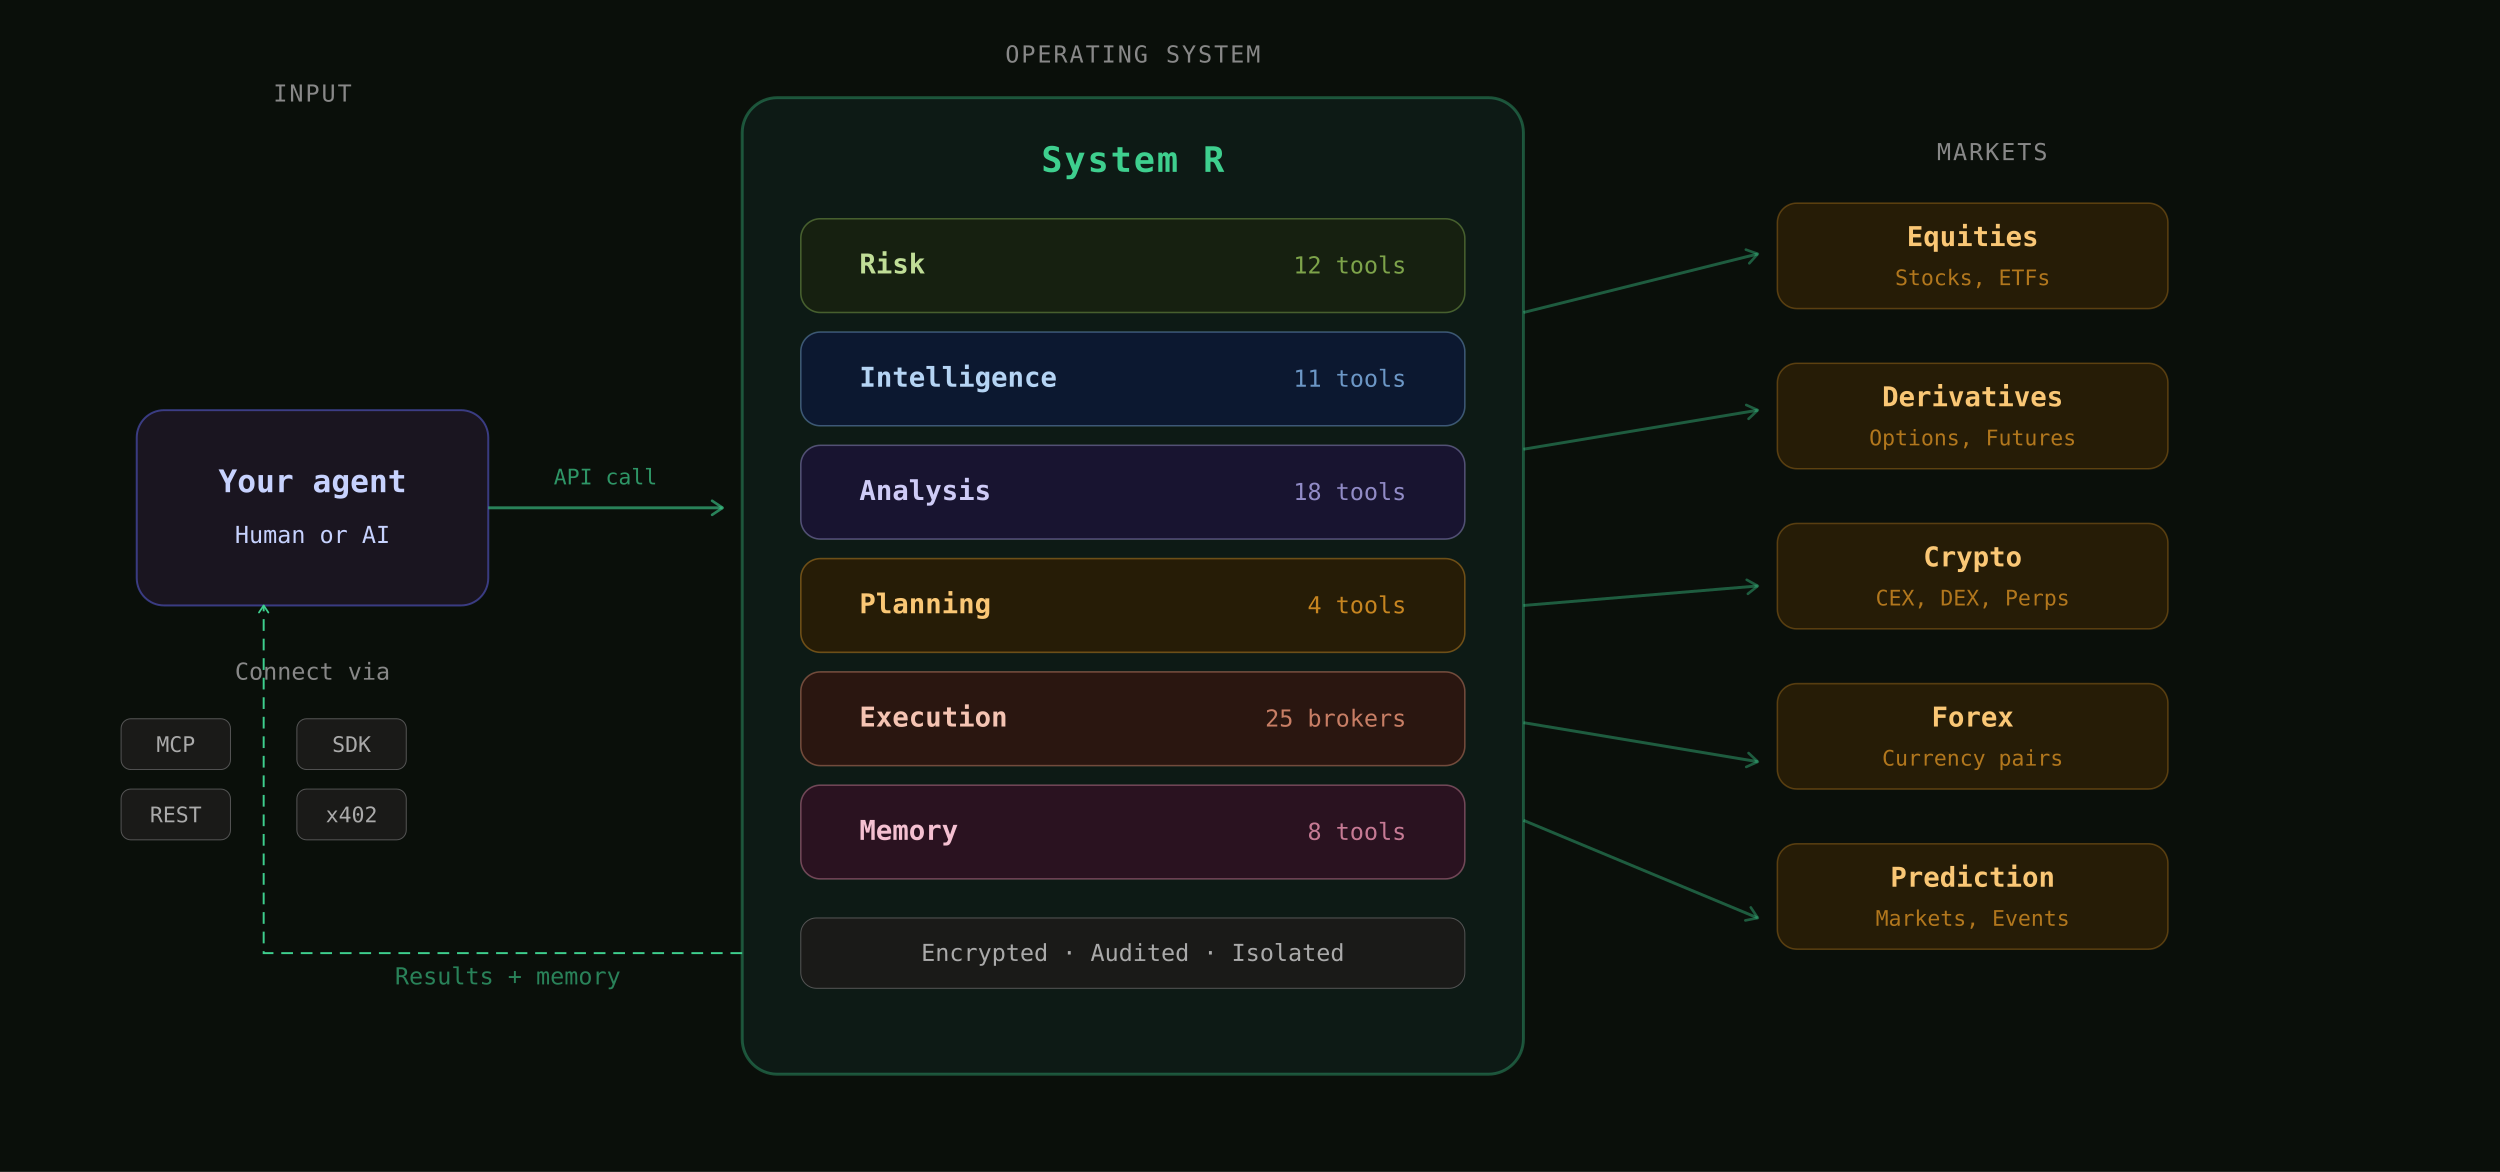
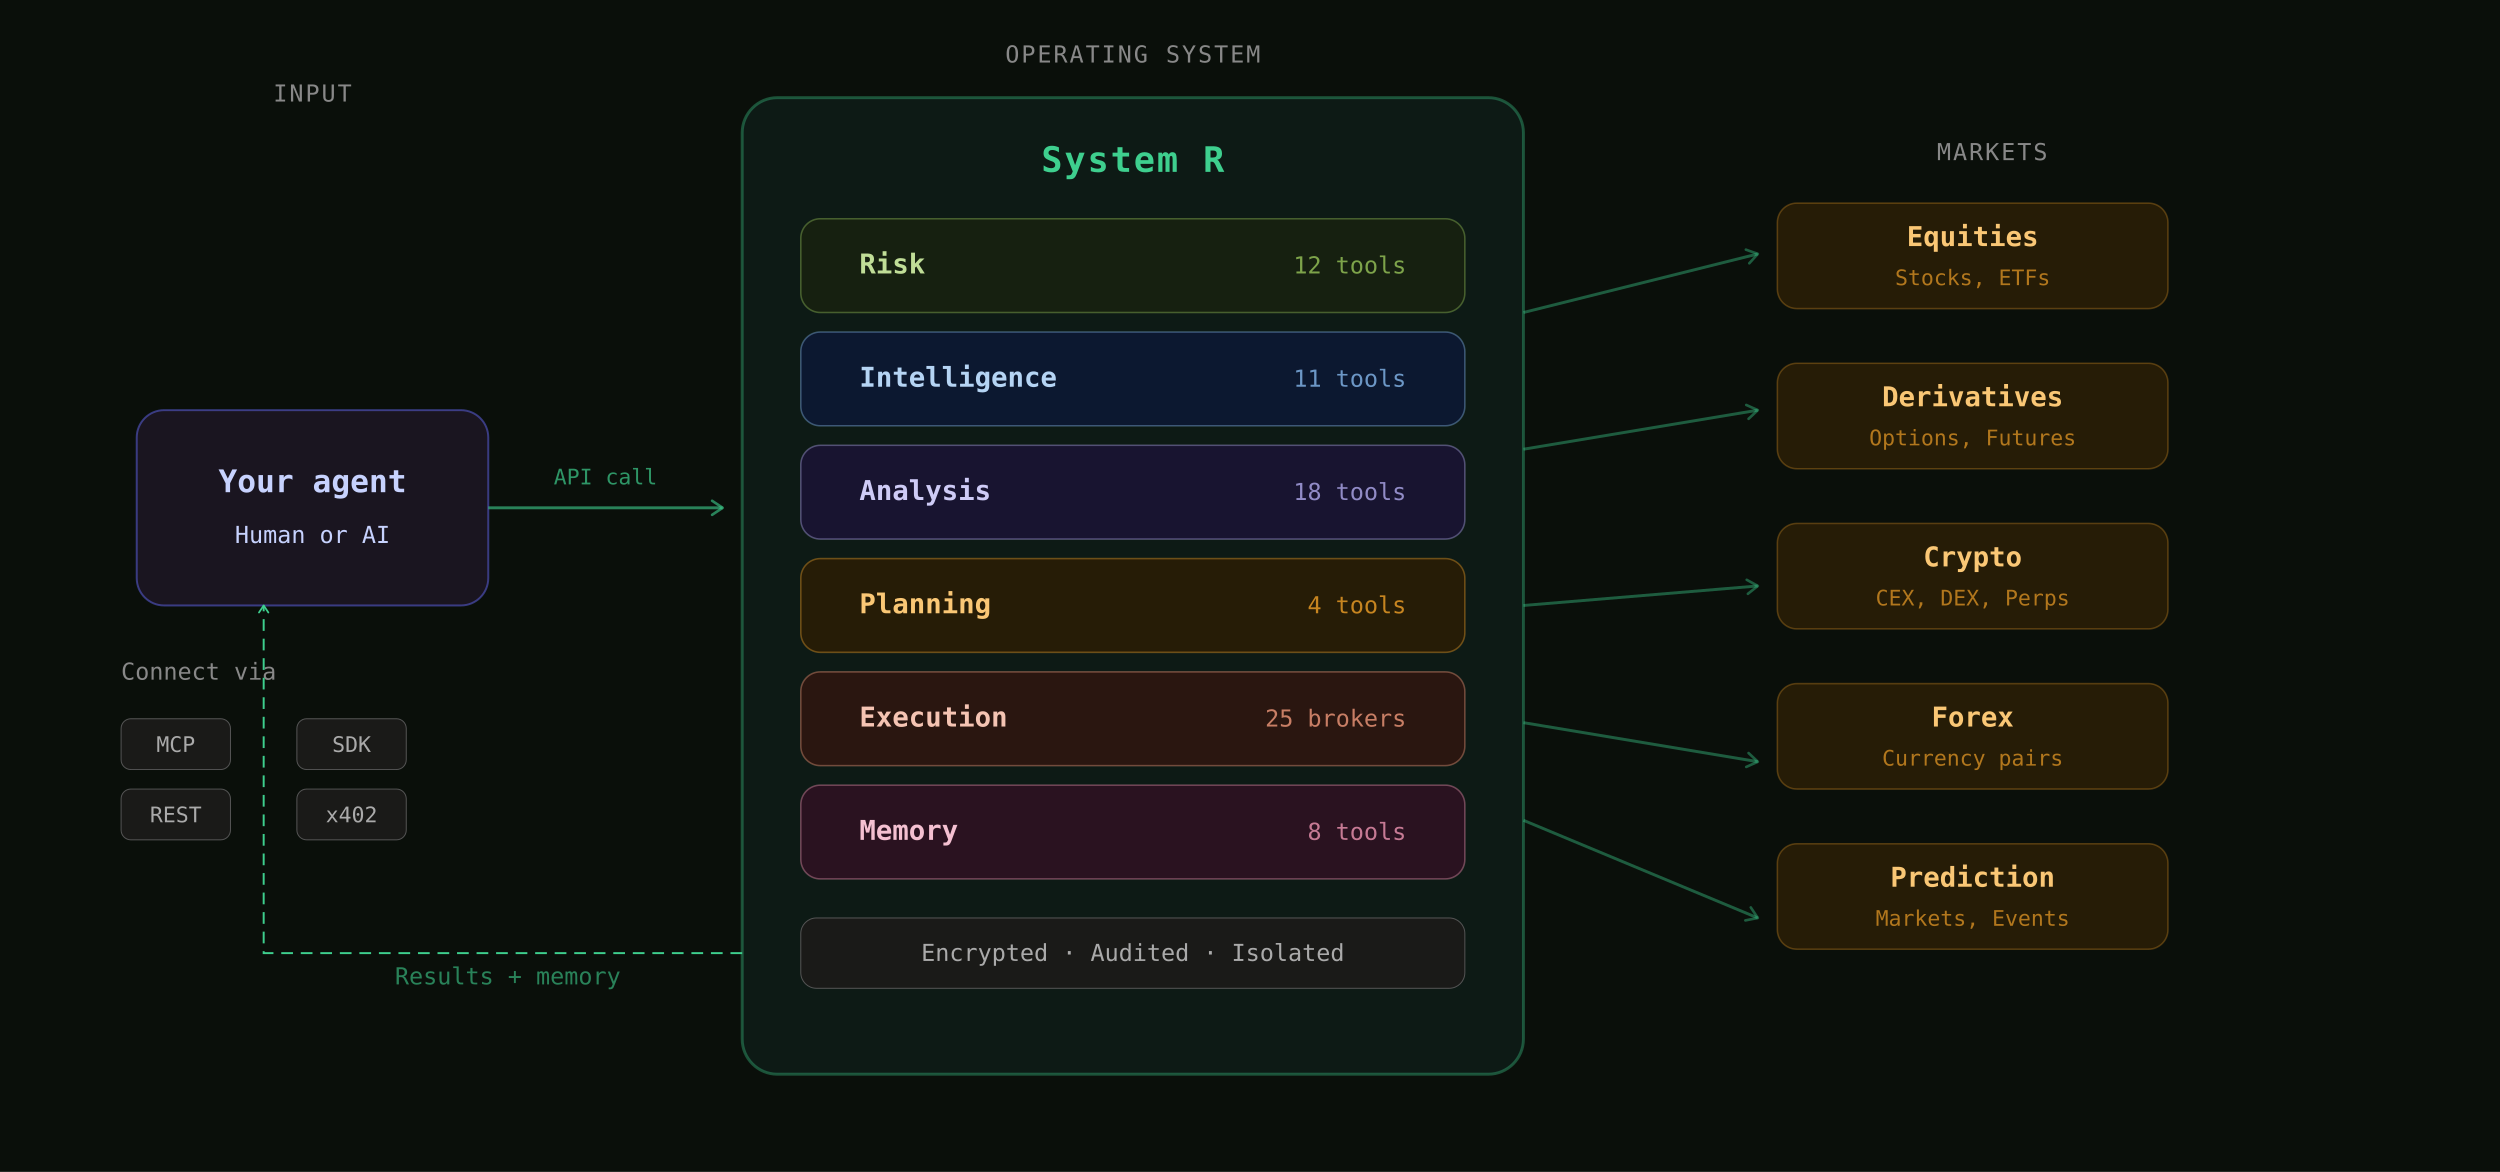
<svg xmlns="http://www.w3.org/2000/svg" viewBox="0 0 1280 600" width="1280" height="600">
  <defs>
    <marker id="arrow" viewBox="0 0 10 10" refX="8" refY="5" markerWidth="6" markerHeight="6" orient="auto-start-reverse">
      <path d="M2 1L8 5L2 9" fill="none" stroke="context-stroke" stroke-width="1.5" stroke-linecap="round" stroke-linejoin="round" />
    </marker>
    <marker id="arrow-dash" viewBox="0 0 10 10" refX="8" refY="5" markerWidth="6" markerHeight="6" orient="auto-start-reverse">
      <path d="M2 1L8 5L2 9" fill="none" stroke="#3ECF8E" stroke-width="1.5" stroke-linecap="round" stroke-linejoin="round" />
    </marker>
  </defs>
  <rect width="1280" height="600" fill="#0A0F0A" />
  <text x="160" y="52" text-anchor="middle" font-family="'JetBrains Mono', ui-monospace, SFMono-Regular, monospace" font-size="12" font-weight="400" fill="#888" letter-spacing="1">INPUT</text>
  <rect x="70" y="210" width="180" height="100" rx="14" fill="#1A1520" stroke="#6366F1" stroke-opacity="0.5" stroke-width="1" />
  <text x="160" y="252" text-anchor="middle" font-family="'JetBrains Mono', ui-monospace, monospace" font-size="16" font-weight="600" fill="#C7D2FE">Your agent</text>
  <text x="160" y="278" text-anchor="middle" font-family="'JetBrains Mono', ui-monospace, monospace" font-size="12" fill="#C7D2FE">Human or AI</text>
-   <text x="160" y="348" text-anchor="middle" font-family="'JetBrains Mono', ui-monospace, monospace" font-size="12" fill="#888">Connect via</text>
+   <text x="62" y="348" text-anchor="start" font-family="'JetBrains Mono', ui-monospace, monospace" font-size="12" fill="#888">Connect via</text>
  <rect x="62" y="368" width="56" height="26" rx="5" fill="#1A1A18" stroke="#555" stroke-width="0.5" />
  <text x="90" y="385" text-anchor="middle" font-family="'JetBrains Mono', ui-monospace, monospace" font-size="11" fill="#AAA">MCP</text>
  <rect x="152" y="368" width="56" height="26" rx="5" fill="#1A1A18" stroke="#555" stroke-width="0.5" />
  <text x="180" y="385" text-anchor="middle" font-family="'JetBrains Mono', ui-monospace, monospace" font-size="11" fill="#AAA">SDK</text>
  <rect x="62" y="404" width="56" height="26" rx="5" fill="#1A1A18" stroke="#555" stroke-width="0.5" />
  <text x="90" y="421" text-anchor="middle" font-family="'JetBrains Mono', ui-monospace, monospace" font-size="11" fill="#AAA">REST</text>
  <rect x="152" y="404" width="56" height="26" rx="5" fill="#1A1A18" stroke="#555" stroke-width="0.5" />
  <text x="180" y="421" text-anchor="middle" font-family="'JetBrains Mono', ui-monospace, monospace" font-size="11" fill="#AAA">x402</text>
  <line x1="250" y1="260" x2="370" y2="260" stroke="#3ECF8E" stroke-opacity="0.6" stroke-width="1.5" marker-end="url(#arrow)" />
  <text x="310" y="248" text-anchor="middle" font-family="'JetBrains Mono', ui-monospace, monospace" font-size="11" fill="#3ECF8E" fill-opacity="0.7">API call</text>
  <text x="580" y="32" text-anchor="middle" font-family="'JetBrains Mono', ui-monospace, monospace" font-size="12" font-weight="400" fill="#888" letter-spacing="1">OPERATING SYSTEM</text>
  <rect x="380" y="50" width="400" height="500" rx="18" fill="#0D1A15" stroke="#3ECF8E" stroke-opacity="0.35" stroke-width="1.5" />
  <text x="580" y="88" text-anchor="middle" font-family="'JetBrains Mono', ui-monospace, monospace" font-size="18" font-weight="700" fill="#3ECF8E" letter-spacing="1">System R</text>
  <rect x="410" y="112" width="340" height="48" rx="10" fill="#162010" stroke="#97C459" stroke-opacity="0.4" stroke-width="0.8" />
  <text x="440" y="140" font-family="'JetBrains Mono', ui-monospace, monospace" font-size="14" font-weight="600" fill="#C0DD97">Risk</text>
  <text x="720" y="140" text-anchor="end" font-family="'JetBrains Mono', ui-monospace, monospace" font-size="12" fill="#97C459" fill-opacity="0.8">12 tools</text>
  <rect x="410" y="170" width="340" height="48" rx="10" fill="#0C1830" stroke="#85B7EB" stroke-opacity="0.4" stroke-width="0.8" />
  <text x="440" y="198" font-family="'JetBrains Mono', ui-monospace, monospace" font-size="14" font-weight="600" fill="#B5D4F4">Intelligence</text>
  <text x="720" y="198" text-anchor="end" font-family="'JetBrains Mono', ui-monospace, monospace" font-size="12" fill="#85B7EB" fill-opacity="0.8">11 tools</text>
  <rect x="410" y="228" width="340" height="48" rx="10" fill="#181430" stroke="#AFA9EC" stroke-opacity="0.4" stroke-width="0.8" />
  <text x="440" y="256" font-family="'JetBrains Mono', ui-monospace, monospace" font-size="14" font-weight="600" fill="#CECBF6">Analysis</text>
  <text x="720" y="256" text-anchor="end" font-family="'JetBrains Mono', ui-monospace, monospace" font-size="12" fill="#AFA9EC" fill-opacity="0.8">18 tools</text>
  <rect x="410" y="286" width="340" height="48" rx="10" fill="#261C06" stroke="#EF9F27" stroke-opacity="0.4" stroke-width="0.8" />
  <text x="440" y="314" font-family="'JetBrains Mono', ui-monospace, monospace" font-size="14" font-weight="600" fill="#FAC775">Planning</text>
  <text x="720" y="314" text-anchor="end" font-family="'JetBrains Mono', ui-monospace, monospace" font-size="12" fill="#EF9F27" fill-opacity="0.8">4 tools</text>
  <rect x="410" y="344" width="340" height="48" rx="10" fill="#2A1610" stroke="#F0997B" stroke-opacity="0.4" stroke-width="0.8" />
  <text x="440" y="372" font-family="'JetBrains Mono', ui-monospace, monospace" font-size="14" font-weight="600" fill="#F5C4B3">Execution</text>
  <text x="720" y="372" text-anchor="end" font-family="'JetBrains Mono', ui-monospace, monospace" font-size="12" fill="#F0997B" fill-opacity="0.8">25 brokers</text>
  <rect x="410" y="402" width="340" height="48" rx="10" fill="#2A1220" stroke="#ED93B1" stroke-opacity="0.4" stroke-width="0.8" />
  <text x="440" y="430" font-family="'JetBrains Mono', ui-monospace, monospace" font-size="14" font-weight="600" fill="#F4C0D1">Memory</text>
  <text x="720" y="430" text-anchor="end" font-family="'JetBrains Mono', ui-monospace, monospace" font-size="12" fill="#ED93B1" fill-opacity="0.8">8 tools</text>
  <rect x="410" y="470" width="340" height="36" rx="8" fill="#1A1A18" stroke="#555" stroke-width="0.5" />
  <text x="580" y="492" text-anchor="middle" font-family="'JetBrains Mono', ui-monospace, monospace" font-size="12" fill="#AAA">Encrypted  ·  Audited  ·  Isolated</text>
  <text x="1020" y="82" text-anchor="middle" font-family="'JetBrains Mono', ui-monospace, monospace" font-size="12" font-weight="400" fill="#888" letter-spacing="1">MARKETS</text>
  <line x1="780" y1="160" x2="900" y2="130" stroke="#3ECF8E" stroke-opacity="0.4" stroke-width="1.5" marker-end="url(#arrow)" />
  <line x1="780" y1="230" x2="900" y2="210" stroke="#3ECF8E" stroke-opacity="0.4" stroke-width="1.5" marker-end="url(#arrow)" />
  <line x1="780" y1="310" x2="900" y2="300" stroke="#3ECF8E" stroke-opacity="0.4" stroke-width="1.5" marker-end="url(#arrow)" />
  <line x1="780" y1="370" x2="900" y2="390" stroke="#3ECF8E" stroke-opacity="0.4" stroke-width="1.5" marker-end="url(#arrow)" />
  <line x1="780" y1="420" x2="900" y2="470" stroke="#3ECF8E" stroke-opacity="0.4" stroke-width="1.5" marker-end="url(#arrow)" />
  <rect x="910" y="104" width="200" height="54" rx="10" fill="#261C06" stroke="#EF9F27" stroke-opacity="0.3" stroke-width="0.8" />
  <text x="1010" y="126" text-anchor="middle" font-family="'JetBrains Mono', ui-monospace, monospace" font-size="14" font-weight="600" fill="#FAC775">Equities</text>
  <text x="1010" y="146" text-anchor="middle" font-family="'JetBrains Mono', ui-monospace, monospace" font-size="11" fill="#EF9F27" fill-opacity="0.7">Stocks, ETFs</text>
  <rect x="910" y="186" width="200" height="54" rx="10" fill="#261C06" stroke="#EF9F27" stroke-opacity="0.3" stroke-width="0.8" />
  <text x="1010" y="208" text-anchor="middle" font-family="'JetBrains Mono', ui-monospace, monospace" font-size="14" font-weight="600" fill="#FAC775">Derivatives</text>
  <text x="1010" y="228" text-anchor="middle" font-family="'JetBrains Mono', ui-monospace, monospace" font-size="11" fill="#EF9F27" fill-opacity="0.7">Options, Futures</text>
  <rect x="910" y="268" width="200" height="54" rx="10" fill="#261C06" stroke="#EF9F27" stroke-opacity="0.3" stroke-width="0.8" />
  <text x="1010" y="290" text-anchor="middle" font-family="'JetBrains Mono', ui-monospace, monospace" font-size="14" font-weight="600" fill="#FAC775">Crypto</text>
  <text x="1010" y="310" text-anchor="middle" font-family="'JetBrains Mono', ui-monospace, monospace" font-size="11" fill="#EF9F27" fill-opacity="0.7">CEX, DEX, Perps</text>
  <rect x="910" y="350" width="200" height="54" rx="10" fill="#261C06" stroke="#EF9F27" stroke-opacity="0.3" stroke-width="0.8" />
  <text x="1010" y="372" text-anchor="middle" font-family="'JetBrains Mono', ui-monospace, monospace" font-size="14" font-weight="600" fill="#FAC775">Forex</text>
  <text x="1010" y="392" text-anchor="middle" font-family="'JetBrains Mono', ui-monospace, monospace" font-size="11" fill="#EF9F27" fill-opacity="0.7">Currency pairs</text>
  <rect x="910" y="432" width="200" height="54" rx="10" fill="#261C06" stroke="#EF9F27" stroke-opacity="0.3" stroke-width="0.8" />
  <text x="1010" y="454" text-anchor="middle" font-family="'JetBrains Mono', ui-monospace, monospace" font-size="14" font-weight="600" fill="#FAC775">Prediction</text>
  <text x="1010" y="474" text-anchor="middle" font-family="'JetBrains Mono', ui-monospace, monospace" font-size="11" fill="#EF9F27" fill-opacity="0.7">Markets, Events</text>
  <path d="M380 488 L135 488 L135 310" fill="none" stroke="#3ECF8E" stroke-width="1" stroke-dasharray="6 4" marker-end="url(#arrow-dash)" />
  <text x="260" y="504" text-anchor="middle" font-family="'JetBrains Mono', ui-monospace, monospace" font-size="12" fill="#3ECF8E" fill-opacity="0.6">Results + memory</text>
</svg>
